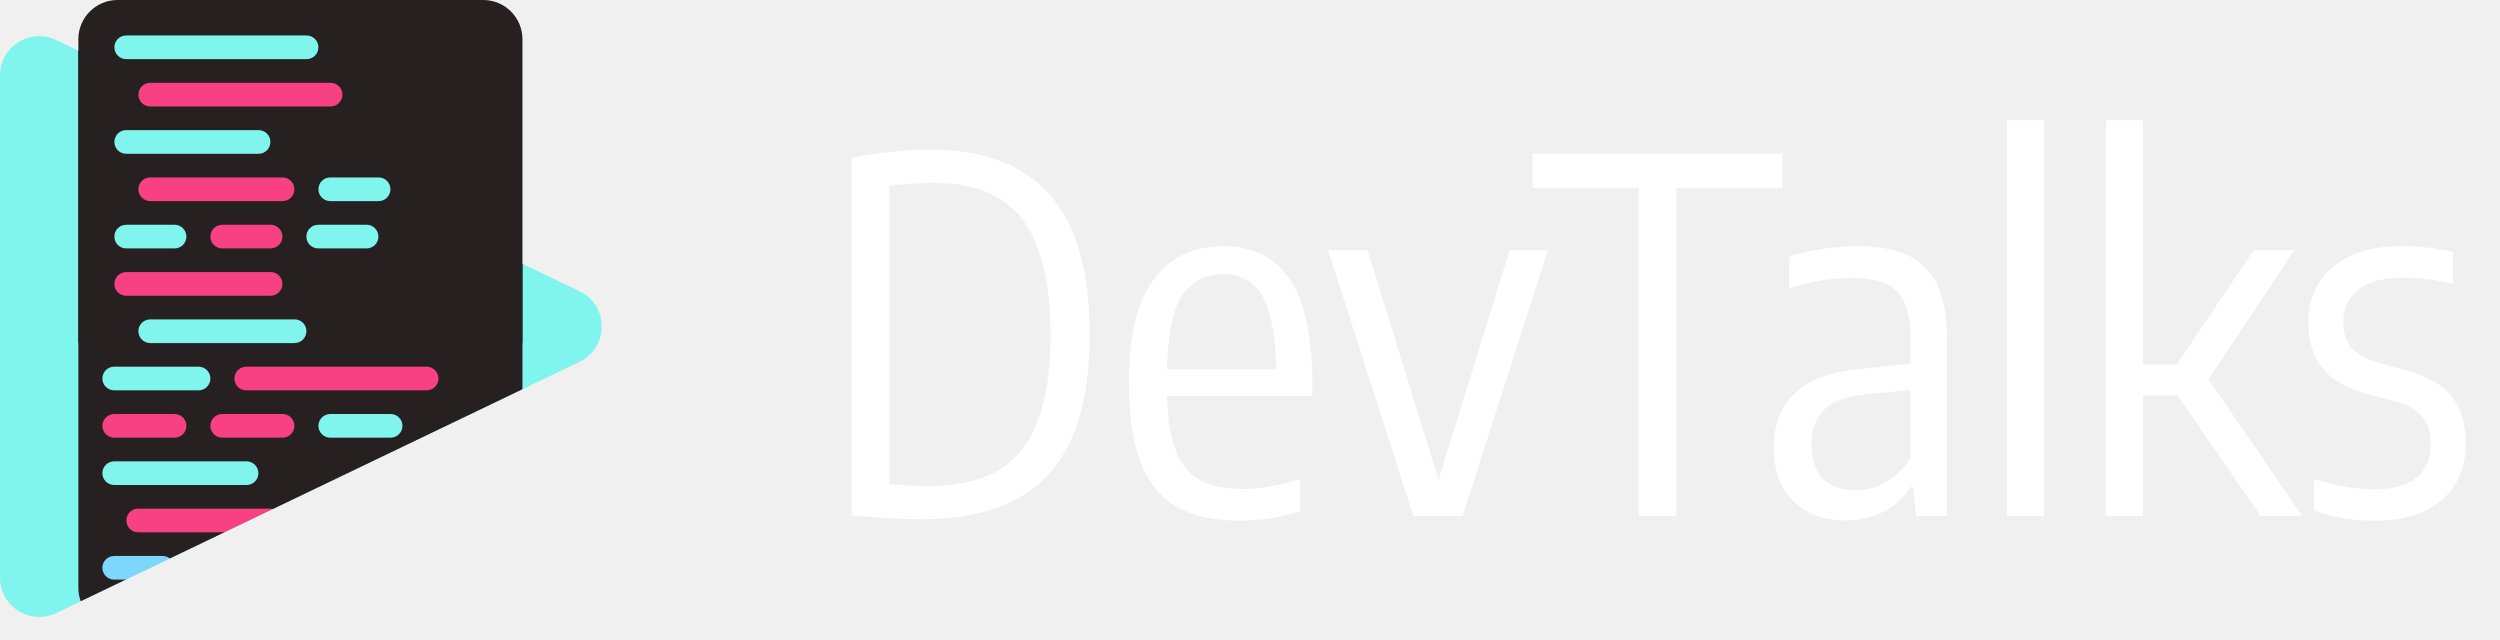
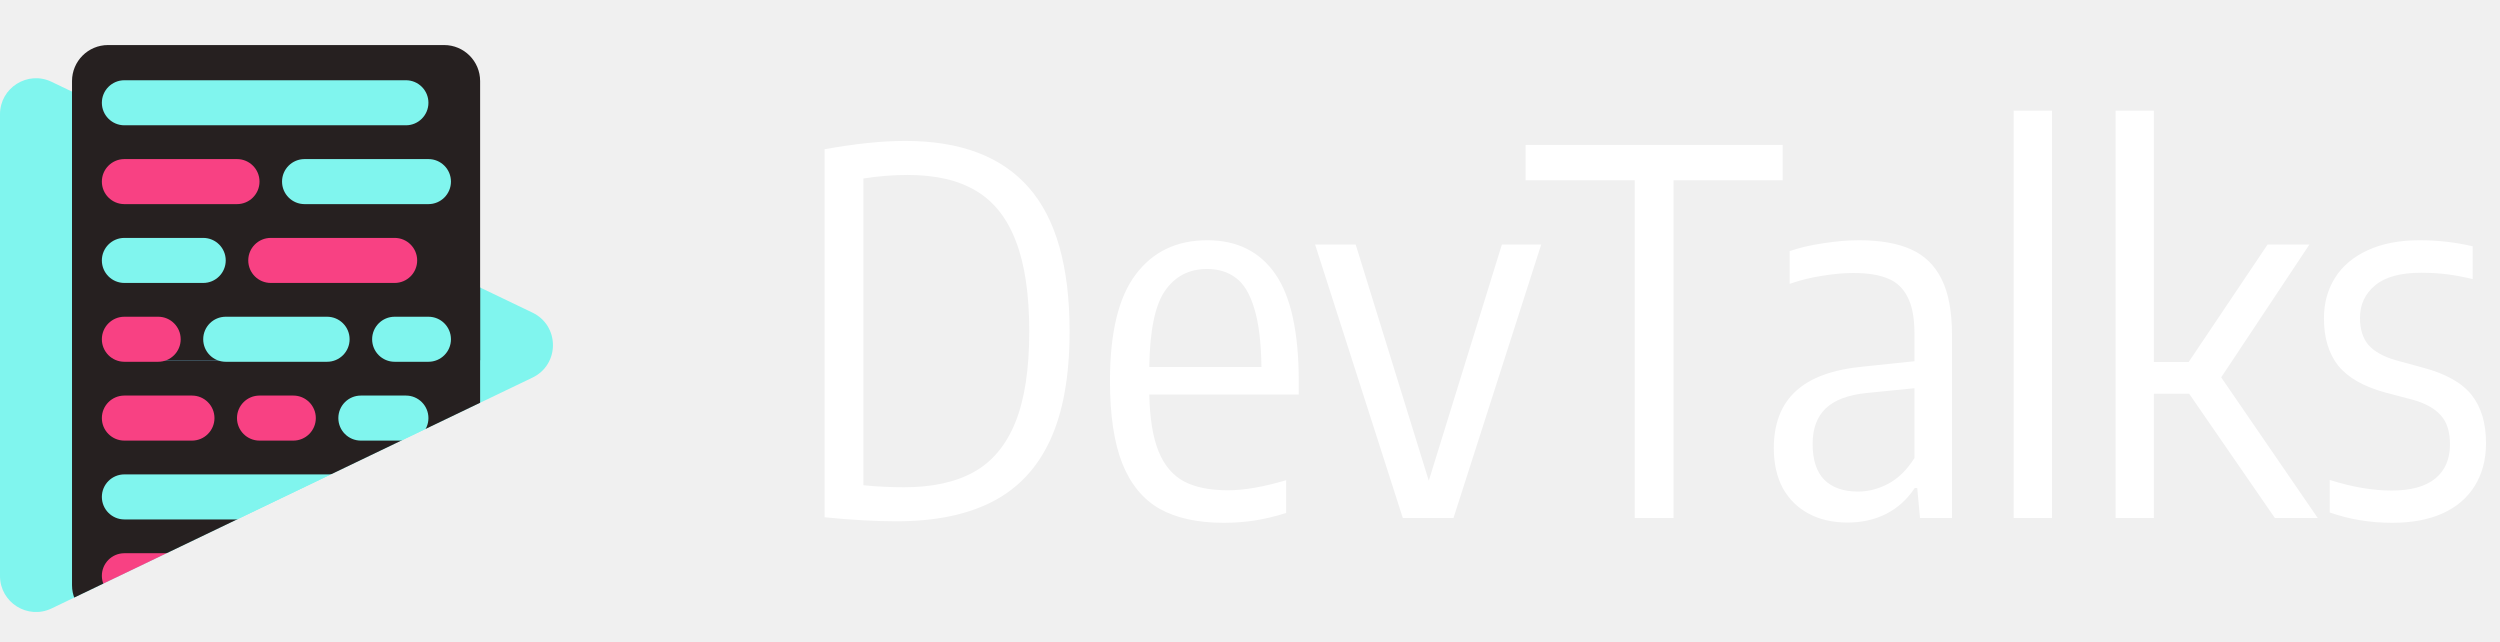
- <svg xmlns="http://www.w3.org/2000/svg" width="125" height="32" viewBox="0 0 125 32" fill="none">
-   <path d="M0 28.886V3.767C0 2.324 1.506 1.376 2.807 2L28.973 14.56C30.455 15.272 30.455 17.381 28.973 18.093L2.807 30.653C1.506 31.277 0 30.329 0 28.886Z" fill="#80F5EE" />
-   <mask id="mask0" mask-type="alpha" maskUnits="userSpaceOnUse" x="0" y="1" width="31" height="30">
-     <path d="M0 28.886V3.767C0 2.324 1.506 1.376 2.807 2L28.973 14.56C30.455 15.272 30.455 17.381 28.973 18.093L2.807 30.653C1.506 31.277 0 30.329 0 28.886Z" fill="#80F5EE" />
+ <svg xmlns="http://www.w3.org/2000/svg" width="222" height="57" viewBox="0 0 222 57" fill="none">
+   <path d="M0 51.146V10.148C0 7.793 2.459 6.246 4.581 7.265L47.288 27.764C49.706 28.925 49.706 32.369 47.288 33.53L4.581 54.029C2.459 55.048 0 53.501 0 51.146Z" fill="#80F5EE" />
+   <mask id="mask0" mask-type="alpha" maskUnits="userSpaceOnUse" x="0" y="6" width="50" height="49">
+     <path d="M0 51.146V10.148C0 7.793 2.459 6.246 4.581 7.265L47.288 27.764C49.706 28.925 49.706 32.369 47.288 33.53L4.581 54.029C2.459 55.048 0 53.501 0 51.146Z" fill="#80F5EE" />
  </mask>
  <g mask="url(#mask0)">
-     <rect x="3.918" y="-1.90735e-06" width="22.204" height="31.347" rx="1.959" fill="#262020" />
-     <rect x="5.719" y="1.774" width="10.202" height="1.183" rx="0.591" fill="#7ED6FC" />
-     <rect x="6.919" y="4.14" width="10.202" height="1.183" rx="0.591" fill="#D44B9D" />
-     <rect x="5.719" y="6.506" width="7.801" height="1.183" rx="0.591" fill="#7ED6FC" />
-     <rect x="6.919" y="8.872" width="7.801" height="1.183" rx="0.591" fill="#D44B9D" />
-     <rect x="15.921" y="8.872" width="3.601" height="1.183" rx="0.591" fill="#7ED6FC" />
-     <rect x="5.719" y="11.238" width="3.601" height="1.183" rx="0.591" fill="#7ED6FC" />
-     <rect x="10.52" y="11.238" width="3.601" height="1.183" rx="0.591" fill="#D44B9D" />
-     <rect x="15.32" y="11.238" width="3.601" height="1.183" rx="0.591" fill="#7ED6FC" />
-     <rect x="5.119" y="23.067" width="7.801" height="1.183" rx="0.591" fill="#80F5EE" />
-     <rect x="6.319" y="25.432" width="7.801" height="1.183" rx="0.591" fill="#F84183" />
-     <rect x="15.32" y="25.432" width="3.601" height="1.183" rx="0.591" fill="#7ED6FC" />
-     <rect x="5.119" y="27.798" width="3.601" height="1.183" rx="0.591" fill="#7ED6FC" />
-     <rect x="9.919" y="27.798" width="3.601" height="1.183" rx="0.591" fill="#D44B9D" />
-     <rect x="14.72" y="27.798" width="3.601" height="1.183" rx="0.591" fill="#7ED6FC" />
-     <rect x="5.719" y="13.603" width="8.402" height="1.183" rx="0.591" fill="#D44B9D" />
-     <rect x="6.919" y="15.969" width="8.402" height="1.183" rx="0.591" fill="#7ED6FC" />
-     <rect x="5.119" y="18.335" width="5.401" height="1.183" rx="0.591" fill="#80F5EE" />
-     <rect x="11.72" y="18.335" width="10.202" height="1.183" rx="0.591" fill="#F84183" />
-     <rect x="5.119" y="20.701" width="4.201" height="1.183" rx="0.591" fill="#F84183" />
-     <rect x="10.52" y="20.701" width="4.201" height="1.183" rx="0.591" fill="#F84183" />
-     <rect x="15.921" y="20.701" width="4.201" height="1.183" rx="0.591" fill="#80F5EE" />
+     <rect x="6.395" y="4" width="36.24" height="51.162" rx="3.198" fill="#262020" />
+     <rect x="9.334" y="6.896" width="16.651" height="1.931" rx="0.965" fill="#7ED6FC" />
+     <rect x="11.293" y="10.757" width="16.651" height="1.931" rx="0.965" fill="#D44B9D" />
+     <rect x="9.334" y="14.618" width="12.733" height="1.931" rx="0.965" fill="#7ED6FC" />
+     <rect x="11.293" y="18.48" width="12.733" height="1.931" rx="0.965" fill="#D44B9D" />
+     <rect x="25.984" y="18.48" width="5.877" height="1.931" rx="0.965" fill="#7ED6FC" />
+     <rect x="9.334" y="22.341" width="5.877" height="1.931" rx="0.965" fill="#7ED6FC" />
+     <rect x="17.169" y="22.341" width="5.877" height="1.931" rx="0.965" fill="#D44B9D" />
+     <rect x="25.005" y="22.341" width="5.877" height="1.931" rx="0.965" fill="#7ED6FC" />
+     <rect x="25.005" y="45.509" width="5.877" height="1.931" rx="0.965" fill="#7ED6FC" />
+     <rect x="16.19" y="49.37" width="5.877" height="1.931" rx="0.965" fill="#D44B9D" />
+     <rect x="24.025" y="49.37" width="5.877" height="1.931" rx="0.965" fill="#7ED6FC" />
+     <rect x="9.334" y="26.202" width="13.712" height="1.931" rx="0.965" fill="#D44B9D" />
+     <rect x="11.293" y="30.064" width="13.712" height="1.931" rx="0.965" fill="#7ED6FC" />
+     <rect x="9.045" y="42.126" width="29" height="4" rx="2" fill="#80F5EE" />
+     <rect x="9.045" y="54.126" width="15" height="4" rx="2" fill="#80F5EE" />
+     <rect x="25.045" y="49.126" width="12" height="4" rx="2" fill="#F84183" />
+     <rect x="9.045" y="49.126" width="10" height="4" rx="2" fill="#F84183" />
+     <rect x="20.045" y="48.126" width="4" height="4" rx="2" fill="#F84183" />
+     <rect x="34.045" y="43.126" width="6" height="4" rx="2" fill="#F84183" />
+     <rect x="25.045" y="48.126" width="8" height="4" rx="2" fill="#80F5EE" />
+     <rect x="30.045" y="35.126" width="8" height="4" rx="2" fill="#80F5EE" />
  </g>
-   <path d="M3.918 1.959C3.918 0.877 4.796 0 5.878 0H24.163C25.245 0 26.122 0.877 26.122 1.959V17.152H3.918V1.959Z" fill="#262020" />
-   <rect x="5.719" y="1.774" width="10.202" height="1.183" rx="0.591" fill="#80F5EE" />
-   <rect x="6.919" y="4.14" width="10.202" height="1.183" rx="0.591" fill="#F84183" />
-   <rect x="5.719" y="6.506" width="7.801" height="1.183" rx="0.591" fill="#80F5EE" />
-   <rect x="6.919" y="8.872" width="7.801" height="1.183" rx="0.591" fill="#F84183" />
-   <rect x="15.921" y="8.872" width="3.601" height="1.183" rx="0.591" fill="#80F5EE" />
-   <rect x="5.719" y="11.238" width="3.601" height="1.183" rx="0.591" fill="#80F5EE" />
-   <rect x="10.52" y="11.238" width="3.601" height="1.183" rx="0.591" fill="#F84183" />
-   <rect x="15.32" y="11.238" width="3.601" height="1.183" rx="0.591" fill="#80F5EE" />
-   <rect x="5.719" y="13.603" width="8.402" height="1.183" rx="0.591" fill="#F84183" />
-   <rect x="6.919" y="15.969" width="8.402" height="1.183" rx="0.591" fill="#80F5EE" />
-   <path d="M46.069 25.959C45.025 25.959 43.861 25.894 42.58 25.763V7.886C44.065 7.616 45.371 7.482 46.498 7.482C49.175 7.482 51.175 8.237 52.498 9.747C53.82 11.249 54.482 13.58 54.482 16.739C54.482 18.894 54.167 20.653 53.539 22.016C52.91 23.371 51.975 24.367 50.735 25.004C49.502 25.641 47.947 25.959 46.069 25.959ZM46.437 24.306C47.816 24.306 48.951 24.057 49.841 23.559C50.731 23.061 51.4 22.257 51.849 21.147C52.298 20.037 52.523 18.567 52.523 16.739C52.523 14.935 52.306 13.473 51.873 12.355C51.449 11.237 50.804 10.42 49.939 9.906C49.082 9.392 47.975 9.135 46.62 9.135C45.91 9.135 45.192 9.192 44.465 9.306V24.208C45.118 24.273 45.776 24.306 46.437 24.306ZM65.614 19.8H58.353C58.378 20.967 58.529 21.89 58.806 22.567C59.084 23.245 59.496 23.731 60.043 24.024C60.59 24.31 61.3 24.453 62.173 24.453C62.957 24.453 63.9 24.29 65.002 23.963V25.555C64.455 25.727 63.941 25.849 63.459 25.922C62.978 25.996 62.484 26.033 61.978 26.033C60.712 26.033 59.676 25.808 58.867 25.359C58.059 24.902 57.451 24.167 57.043 23.155C56.643 22.143 56.443 20.804 56.443 19.139C56.443 16.796 56.859 15.073 57.692 13.971C58.525 12.861 59.684 12.306 61.169 12.306C62.614 12.306 63.716 12.853 64.476 13.947C65.235 15.041 65.614 16.784 65.614 19.175V19.8ZM61.157 13.702C60.284 13.702 59.602 14.057 59.112 14.767C58.631 15.469 58.378 16.702 58.353 18.465H63.802C63.786 17.257 63.667 16.302 63.447 15.6C63.235 14.898 62.937 14.408 62.553 14.131C62.178 13.845 61.712 13.702 61.157 13.702ZM75.481 12.514H77.392L73.13 25.8H70.669L66.408 12.514H68.379L71.93 23.988L75.481 12.514ZM81.934 25.8V9.392H76.632V7.678H89.122V9.392H83.82V25.8H81.934ZM92.83 12.306C93.859 12.306 94.7 12.453 95.353 12.747C96.014 13.041 96.512 13.527 96.847 14.204C97.181 14.873 97.349 15.78 97.349 16.922V25.8H95.793L95.659 24.343H95.536C95.169 24.898 94.704 25.318 94.14 25.604C93.585 25.882 92.961 26.02 92.267 26.02C91.557 26.02 90.932 25.878 90.393 25.592C89.855 25.306 89.434 24.894 89.132 24.355C88.838 23.808 88.691 23.159 88.691 22.408C88.691 21.216 89.046 20.294 89.757 19.641C90.467 18.98 91.569 18.58 93.063 18.441L95.524 18.184V16.837C95.524 16.086 95.414 15.498 95.193 15.073C94.981 14.641 94.663 14.339 94.238 14.167C93.814 13.988 93.255 13.898 92.561 13.898C92.096 13.898 91.589 13.943 91.042 14.033C90.504 14.114 89.977 14.245 89.463 14.425V12.833C89.936 12.669 90.479 12.543 91.091 12.453C91.712 12.355 92.291 12.306 92.83 12.306ZM92.781 24.514C93.287 24.514 93.777 24.388 94.251 24.135C94.732 23.882 95.157 23.465 95.524 22.886V19.494L93.198 19.727C92.308 19.816 91.647 20.065 91.214 20.474C90.789 20.882 90.577 21.457 90.577 22.2C90.577 22.976 90.765 23.555 91.14 23.939C91.524 24.323 92.071 24.514 92.781 24.514ZM100.343 25.8V6.012H102.205V25.8H100.343ZM113.033 25.8L108.869 19.763H107.155V25.8H105.294V6.012H107.155V18.22H108.845L112.678 12.514H114.71L110.425 18.967L115.114 25.8H113.033ZM118.734 26.033C117.665 26.033 116.653 25.865 115.698 25.531V23.951C116.775 24.294 117.779 24.465 118.71 24.465C119.632 24.465 120.334 24.273 120.816 23.89C121.298 23.498 121.538 22.943 121.538 22.224C121.538 21.612 121.391 21.143 121.098 20.816C120.804 20.482 120.351 20.229 119.738 20.057L118.391 19.702C117.346 19.416 116.587 18.984 116.114 18.404C115.649 17.816 115.416 17.049 115.416 16.102C115.416 15.359 115.595 14.702 115.955 14.131C116.314 13.559 116.84 13.114 117.534 12.796C118.236 12.469 119.077 12.306 120.057 12.306C120.946 12.306 121.808 12.404 122.64 12.6V14.192C122.2 14.086 121.783 14.008 121.391 13.959C121 13.91 120.579 13.886 120.13 13.886C119.134 13.886 118.391 14.09 117.902 14.498C117.412 14.906 117.167 15.433 117.167 16.078C117.167 16.633 117.306 17.073 117.583 17.4C117.869 17.718 118.31 17.963 118.906 18.135L120.253 18.502C121.346 18.796 122.126 19.237 122.591 19.825C123.057 20.412 123.289 21.192 123.289 22.163C123.289 22.963 123.106 23.657 122.738 24.245C122.379 24.825 121.857 25.269 121.171 25.58C120.493 25.882 119.681 26.033 118.734 26.033Z" fill="white" />
+   <path d="M6.395 7.198C6.395 5.432 7.827 4 9.593 4H39.437C41.203 4 42.635 5.432 42.635 7.198V31.994H6.395V7.198Z" fill="#262020" />
+   <rect x="9.045" y="21.126" width="11" height="4" rx="2" fill="#80F5EE" />
+   <rect x="18.045" y="28.126" width="13" height="4" rx="2" fill="#80F5EE" />
+   <rect x="22.045" y="21.126" width="15" height="4" rx="2" fill="#F84183" />
+   <rect x="9.045" y="35.126" width="10" height="4" rx="2" fill="#F84183" />
+   <rect x="21.045" y="35.126" width="7" height="4" rx="2" fill="#F84183" />
+   <rect x="9.045" y="7.126" width="29" height="4" rx="2" fill="#80F5EE" />
+   <rect x="9.045" y="14.126" width="14" height="4" rx="2" fill="#F84183" />
+   <rect x="9.045" y="28.126" width="7" height="4" rx="2" fill="#F84183" />
+   <rect x="25.045" y="14.126" width="15" height="4" rx="2" fill="#80F5EE" />
+   <rect x="33.045" y="28.126" width="7" height="4" rx="2" fill="#80F5EE" />
+   <path d="M79.603 46.291C77.692 46.291 75.566 46.172 73.223 45.933V13.253C75.939 12.761 78.327 12.514 80.386 12.514C85.28 12.514 88.936 13.895 91.354 16.655C93.771 19.401 94.98 23.661 94.98 29.436C94.98 33.376 94.405 36.592 93.256 39.084C92.107 41.561 90.399 43.381 88.13 44.545C85.877 45.709 83.035 46.291 79.603 46.291ZM80.274 43.269C82.796 43.269 84.87 42.814 86.496 41.904C88.123 40.994 89.347 39.524 90.167 37.494C90.988 35.465 91.398 32.779 91.398 29.436C91.398 26.139 91.003 23.467 90.212 21.423C89.436 19.379 88.257 17.887 86.676 16.946C85.109 16.006 83.087 15.536 80.61 15.536C79.311 15.536 77.998 15.641 76.67 15.85V43.09C77.864 43.209 79.065 43.269 80.274 43.269ZM115.33 35.032H102.057C102.102 37.166 102.378 38.852 102.885 40.091C103.392 41.329 104.146 42.217 105.146 42.754C106.145 43.277 107.444 43.538 109.04 43.538C110.473 43.538 112.196 43.239 114.211 42.642V45.552C113.211 45.866 112.271 46.09 111.391 46.224C110.51 46.358 109.607 46.425 108.682 46.425C106.369 46.425 104.474 46.015 102.997 45.194C101.52 44.359 100.408 43.016 99.662 41.165C98.931 39.315 98.565 36.868 98.565 33.824C98.565 29.541 99.326 26.392 100.848 24.378C102.37 22.348 104.489 21.334 107.205 21.334C109.846 21.334 111.861 22.333 113.248 24.333C114.636 26.332 115.33 29.518 115.33 33.891V35.032ZM107.183 23.885C105.586 23.885 104.34 24.534 103.445 25.833C102.564 27.116 102.102 29.369 102.057 32.592H112.017C111.988 30.384 111.771 28.638 111.368 27.355C110.98 26.071 110.436 25.176 109.734 24.669C109.048 24.146 108.197 23.885 107.183 23.885ZM133.367 21.714H136.859L129.069 46H124.57L116.781 21.714H120.385L126.876 42.687L133.367 21.714ZM145.163 46V16.006H135.471V12.873H158.302V16.006H148.61V46H145.163ZM165.08 21.334C166.96 21.334 168.497 21.602 169.691 22.139C170.9 22.677 171.81 23.564 172.422 24.803C173.033 26.027 173.339 27.683 173.339 29.772V46H170.497L170.25 43.336H170.027C169.355 44.351 168.505 45.12 167.475 45.642C166.46 46.149 165.319 46.403 164.05 46.403C162.752 46.403 161.61 46.142 160.626 45.62C159.641 45.097 158.872 44.344 158.32 43.359C157.783 42.359 157.514 41.173 157.514 39.8C157.514 37.621 158.163 35.935 159.462 34.741C160.76 33.532 162.774 32.801 165.505 32.548L170.004 32.078V29.615C170.004 28.242 169.803 27.168 169.4 26.392C169.012 25.601 168.43 25.049 167.654 24.736C166.878 24.407 165.856 24.243 164.587 24.243C163.737 24.243 162.812 24.326 161.812 24.49C160.827 24.639 159.865 24.878 158.924 25.206V22.296C159.79 21.998 160.782 21.766 161.901 21.602C163.036 21.423 164.095 21.334 165.08 21.334ZM164.99 43.65C165.916 43.65 166.811 43.419 167.676 42.956C168.557 42.493 169.333 41.732 170.004 40.673V34.473L165.751 34.898C164.125 35.062 162.916 35.517 162.125 36.263C161.349 37.009 160.961 38.061 160.961 39.419C160.961 40.837 161.305 41.896 161.991 42.598C162.692 43.299 163.692 43.65 164.99 43.65ZM178.814 46V9.829H182.216V46H178.814ZM202.01 46L194.399 34.965H191.266V46H187.863V9.829H191.266V32.145H194.355L201.361 21.714H205.076L197.242 33.51L205.815 46H202.01ZM212.432 46.425C210.477 46.425 208.627 46.119 206.881 45.508V42.62C208.851 43.247 210.686 43.56 212.387 43.56C214.073 43.56 215.357 43.209 216.237 42.508C217.117 41.792 217.558 40.777 217.558 39.464C217.558 38.345 217.289 37.487 216.752 36.89C216.215 36.278 215.386 35.816 214.267 35.502L211.805 34.853C209.895 34.331 208.507 33.54 207.642 32.48C206.791 31.406 206.366 30.003 206.366 28.272C206.366 26.915 206.694 25.713 207.351 24.669C208.007 23.624 208.97 22.811 210.238 22.229C211.522 21.632 213.059 21.334 214.849 21.334C216.476 21.334 218.05 21.513 219.572 21.871V24.781C218.766 24.587 218.005 24.445 217.289 24.355C216.573 24.266 215.804 24.221 214.984 24.221C213.163 24.221 211.805 24.594 210.91 25.34C210.014 26.086 209.567 27.049 209.567 28.228C209.567 29.242 209.82 30.048 210.328 30.645C210.85 31.227 211.656 31.675 212.745 31.988L215.207 32.66C217.207 33.197 218.632 34.002 219.483 35.077C220.333 36.151 220.758 37.576 220.758 39.352C220.758 40.815 220.423 42.083 219.751 43.157C219.095 44.217 218.14 45.03 216.886 45.597C215.648 46.149 214.163 46.425 212.432 46.425Z" fill="white" />
</svg>
